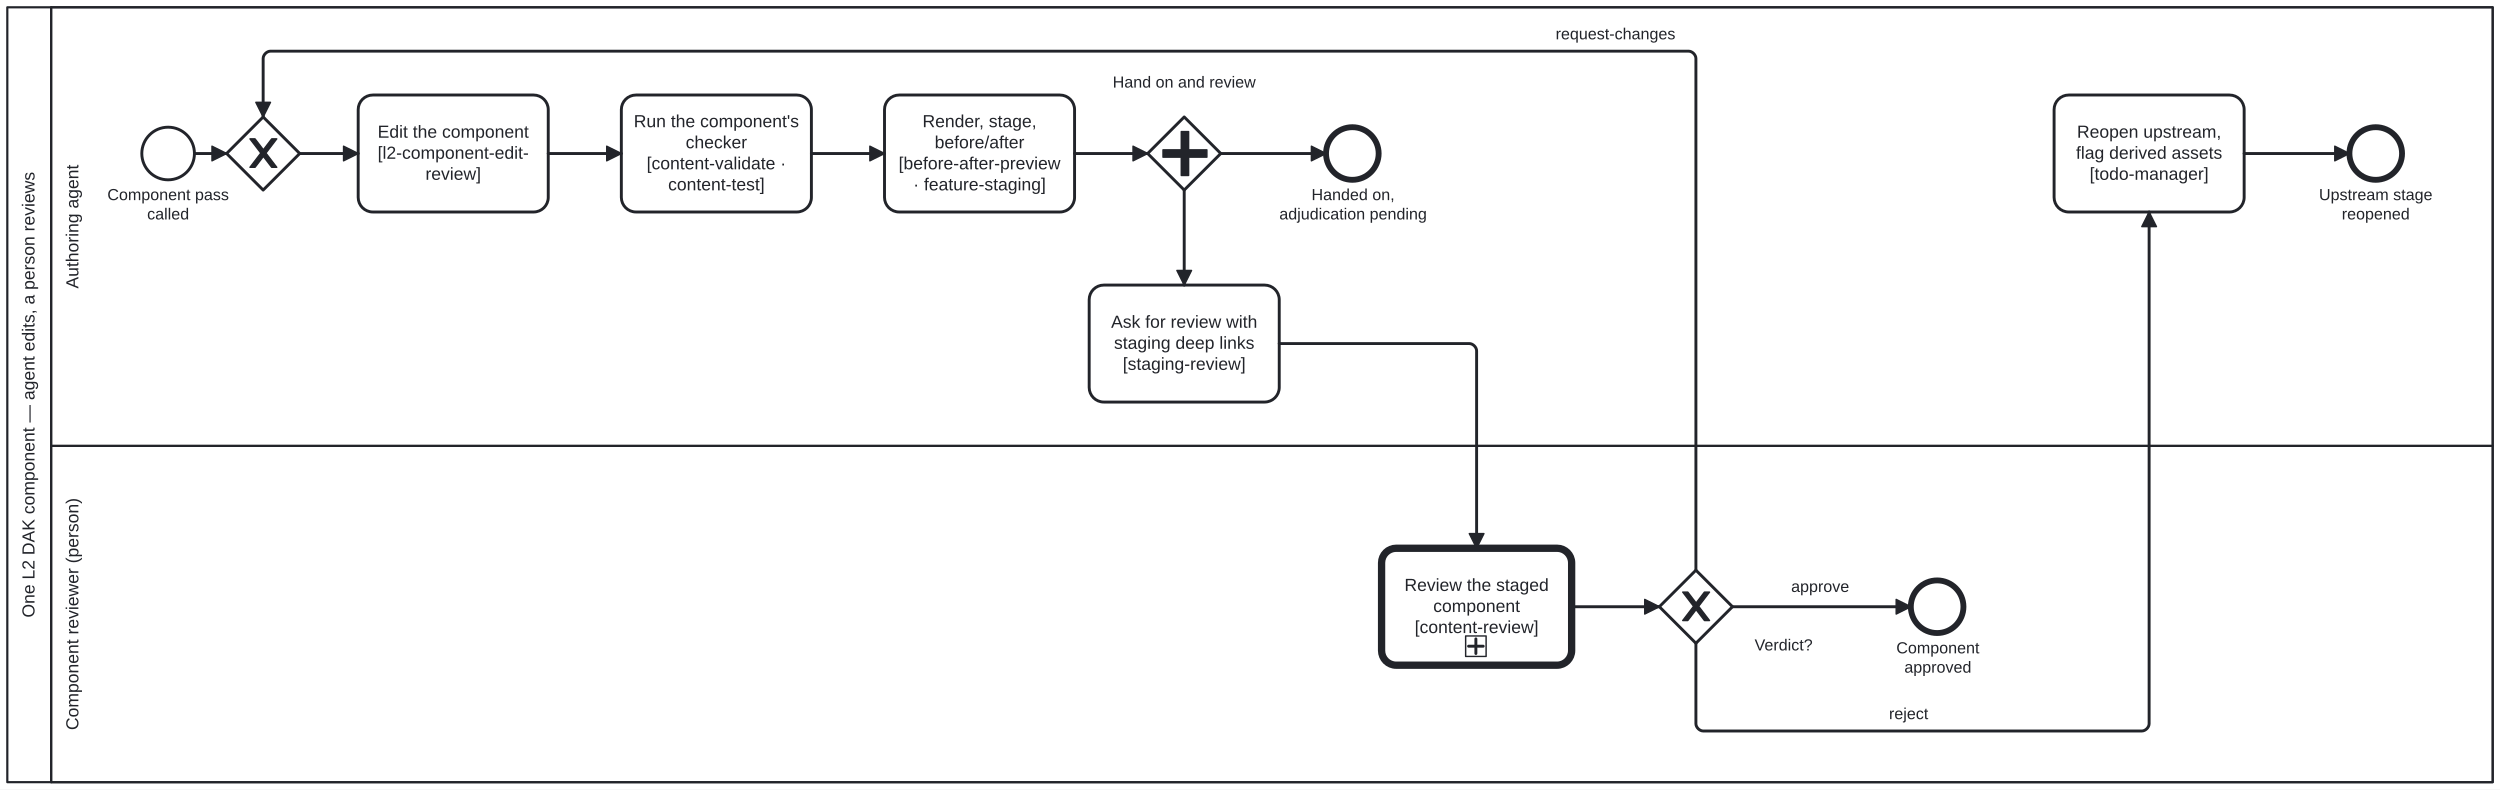
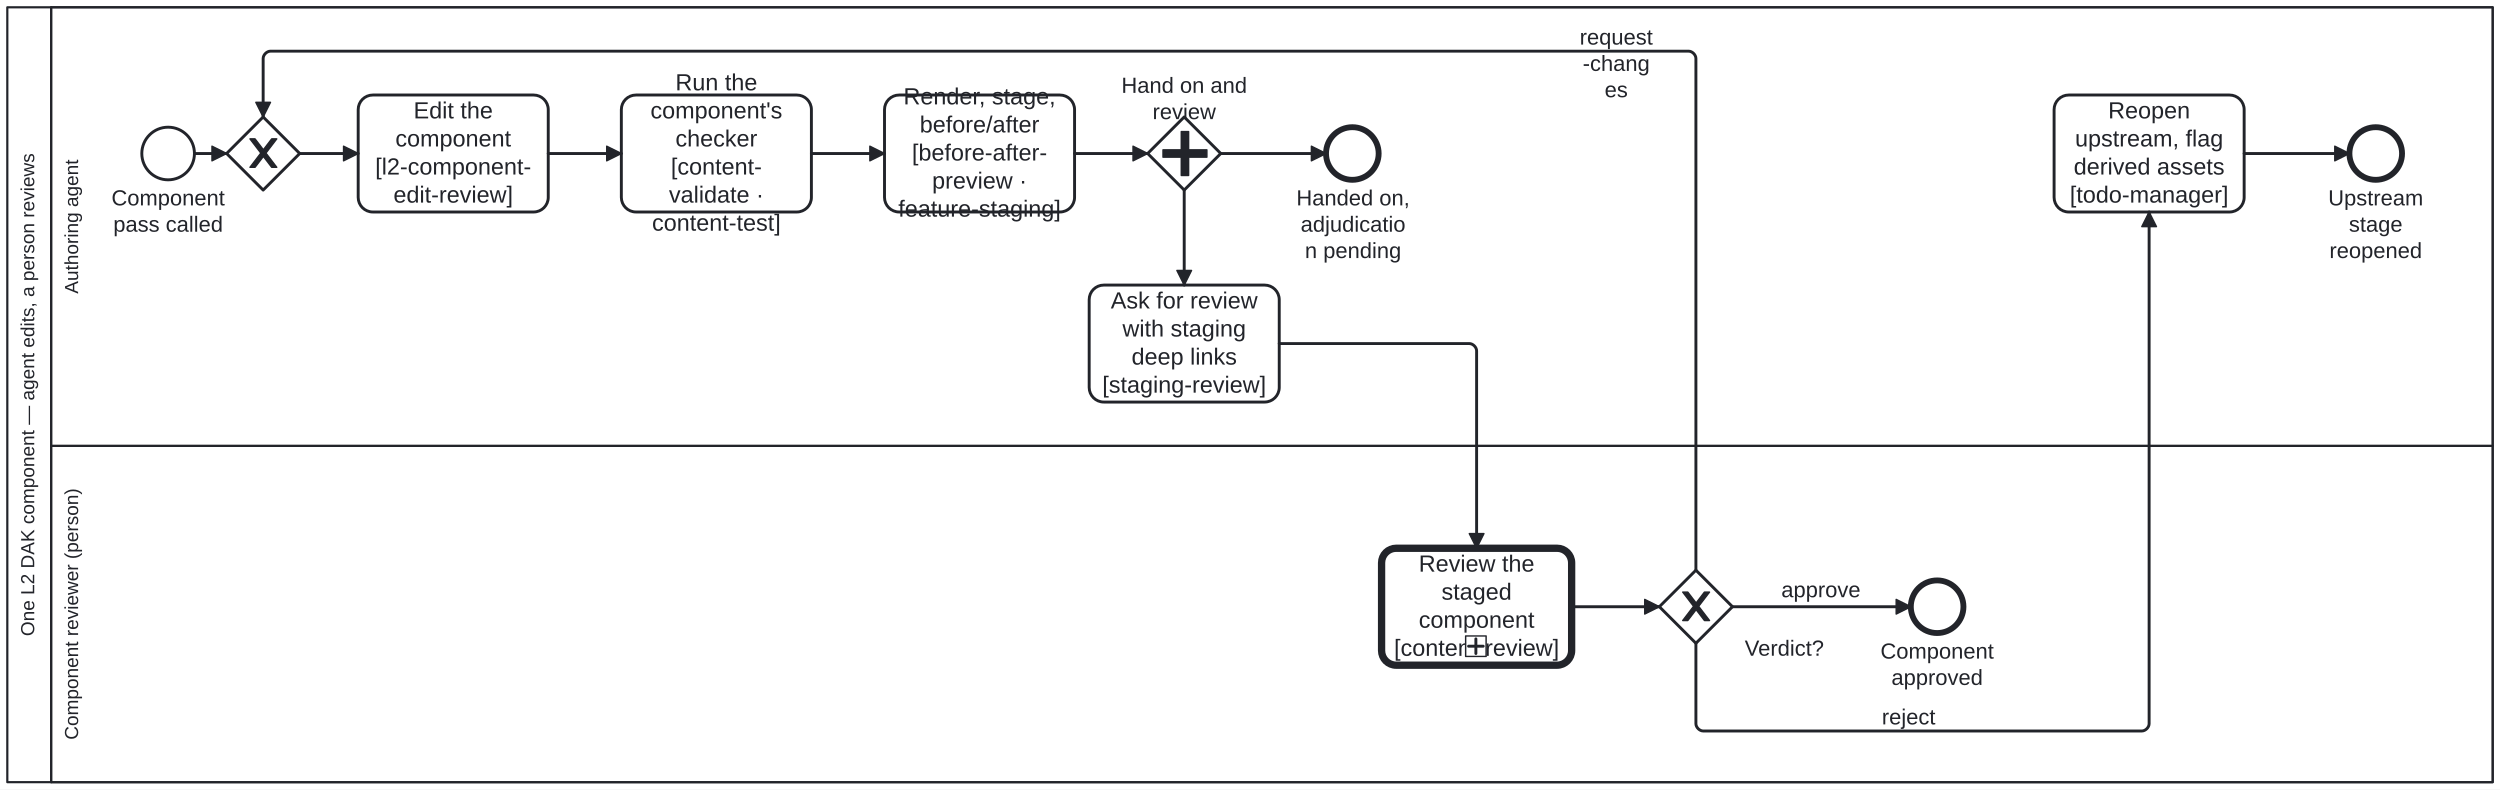
<svg xmlns="http://www.w3.org/2000/svg" width="100%" style="max-width:100%;height:auto" viewBox="155 75 1710 540" version="1.1">
  <rect x="155" y="75" width="1710" height="540" fill="#ffffff" />
  <g class="djs-group">
    <g class="djs-element djs-shape" data-element-id="Participant_L2ComponentEditReview" style="display: block;" transform="matrix(1 0 0 1 160 80)">
      <g class="djs-visual">
        <rect x="0" y="0" width="1700" height="530" rx="0" ry="0" style="stroke-linecap: round; stroke-linejoin: round; stroke: rgb(34, 36, 42); stroke-width: 1.5px; fill: white; fill-opacity: 0.95;" />
        <path style="fill: none; stroke-linecap: round; stroke-linejoin: round; stroke: rgb(34, 36, 42); stroke-width: 1.5px;" d="M30,0L30,530" />
-         <text lineHeight="1.2" class="djs-label" style="font-family: Arial, sans-serif; font-size: 12px; font-weight: normal; fill: rgb(34, 36, 42);" transform="matrix(-1.83697e-16 -1 1 -1.83697e-16 0 530)">
-           <tspan x="112.583" y="18.6">One L2 DAK component — agent edits, a person reviews</tspan>
+         <text lineHeight="1.05" class="djs-label" transform="matrix(-1.83697e-16 -1 1 -1.83697e-16 0 530)" style="font-family: Arial, sans-serif; font-size: 13px; font-weight: normal; fill: rgb(34, 36, 42);">
+           <tspan x="99.882" y="18.413">One L2 DAK component — agent edits, a person reviews</tspan>
        </text>
      </g>
      <rect class="djs-hit djs-hit-all" x="0" y="0" width="1700" height="530" style="fill: none; stroke-opacity: 0; stroke: white; stroke-width: 15px;" />
    </g>
    <g class="djs-children">
      <g class="djs-group">
        <g class="djs-element djs-shape" data-element-id="Lane_Reviewer" style="display: block;" transform="matrix(1 0 0 1 190 380)">
          <g class="djs-visual">
            <rect x="0" y="0" width="1670" height="230" rx="0" ry="0" style="stroke-linecap: round; stroke-linejoin: round; stroke: rgb(34, 36, 42); stroke-width: 1.5px; fill: white; fill-opacity: 0.25;" />
-             <text lineHeight="1.2" class="djs-label" style="font-family: Arial, sans-serif; font-size: 12px; font-weight: normal; fill: rgb(34, 36, 42);" transform="matrix(-1.83697e-16 -1 1 -1.83697e-16 0 230)">
-               <tspan x="35.632" y="18.6">Component reviewer (person)</tspan>
+             <text lineHeight="1.05" class="djs-label" transform="matrix(-1.83697e-16 -1 1 -1.83697e-16 0 230)" style="font-family: Arial, sans-serif; font-size: 13px; font-weight: normal; fill: rgb(34, 36, 42);">
+               <tspan x="29.018" y="18.413">Component reviewer (person)</tspan>
            </text>
          </g>
          <rect class="djs-hit djs-hit-all" x="0" y="0" width="1670" height="230" style="fill: none; stroke-opacity: 0; stroke: white; stroke-width: 15px;" />
        </g>
      </g>
      <g class="djs-group">
        <g class="djs-element djs-shape" data-element-id="Lane_Agent" style="display: block;" transform="matrix(1 0 0 1 190 80)">
          <g class="djs-visual">
            <rect x="0" y="0" width="1670" height="300" rx="0" ry="0" style="stroke-linecap: round; stroke-linejoin: round; stroke: rgb(34, 36, 42); stroke-width: 1.5px; fill: white; fill-opacity: 0.25;" />
-             <text lineHeight="1.2" class="djs-label" style="font-family: Arial, sans-serif; font-size: 12px; font-weight: normal; fill: rgb(34, 36, 42);" transform="matrix(-1.83697e-16 -1 1 -1.83697e-16 0 300)">
-               <tspan x="107.634" y="18.6">Authoring agent</tspan>
+             <text lineHeight="1.05" class="djs-label" transform="matrix(-1.83697e-16 -1 1 -1.83697e-16 0 300)" style="font-family: Arial, sans-serif; font-size: 13px; font-weight: normal; fill: rgb(34, 36, 42);">
+               <tspan x="104.103" y="18.413">Authoring agent</tspan>
            </text>
          </g>
          <rect class="djs-hit djs-hit-all" x="0" y="0" width="1670" height="300" style="fill: none; stroke-opacity: 0; stroke: white; stroke-width: 15px;" />
        </g>
      </g>
      <g class="djs-group">
        <g class="djs-element djs-shape" data-element-id="Start_ComponentPass" style="display: block;" transform="matrix(1 0 0 1 252 162)">
          <g class="djs-visual">
            <circle cx="18" cy="18" r="18" style="stroke-linecap: round; stroke-linejoin: round; stroke: rgb(34, 36, 42); stroke-width: 2px; fill: white; fill-opacity: 0.95;" />
          </g>
          <rect class="djs-hit djs-hit-all" x="0" y="0" width="36" height="36" style="fill: none; stroke-opacity: 0; stroke: white; stroke-width: 15px;" />
        </g>
      </g>
      <g class="djs-group">
-         <g class="djs-element djs-shape" data-element-id="Start_ComponentPass_label" style="display: block;" transform="matrix(1 0 0 1 228 202)">
-           <g class="djs-visual">
-             <text lineHeight="1.2" class="djs-label" style="font-family: Arial, sans-serif; font-size: 11px; font-weight: normal; fill: rgb(34, 36, 42);">
-               <tspan x="0.42" y="9.9">Component pass </tspan>
-               <tspan x="27.63" y="23.1">called</tspan>
-             </text>
-           </g>
-           <rect class="djs-hit djs-hit-all" x="0" y="0" width="84" height="27" style="fill: none; stroke-opacity: 0; stroke: white; stroke-width: 15px;" />
+         <g class="djs-element djs-shape" data-element-id="Start_ComponentPass_label" style="display: block;" transform="matrix(1 0 0 1 231 202)">
+           <g class="djs-visual">
+             <text lineHeight="1.2" class="djs-label" style="font-family: Arial, sans-serif; font-size: 15px; font-weight: normal; fill: rgb(34, 36, 42);">
+               <tspan x="0.226" y="13.5">Component </tspan>
+               <tspan x="1.478" y="31.5">pass called</tspan>
+             </text>
+           </g>
+           <rect class="djs-hit djs-hit-all" x="0" y="0" width="78" height="36" style="fill: none; stroke-opacity: 0; stroke: white; stroke-width: 15px;" />
        </g>
      </g>
      <g class="djs-group">
        <g class="djs-element djs-shape" data-element-id="Gateway_Rework" style="display: block;" transform="matrix(1 0 0 1 310 155)">
          <g class="djs-visual">
            <polygon points="25,0 50,25 25,50 0,25" style="stroke-linecap: round; stroke-linejoin: round; stroke: rgb(34, 36, 42); stroke-width: 2px; fill: white; fill-opacity: 0.95;" />
            <path d="m 16,15 7.429,9.714 -7.429,9.714 3.429,0 5.714,-7.464 5.714,7.464 3.429,0 -7.429,-9.714 7.429,-9.714 -3.429,0 -5.714,7.464 -5.714,-7.464 -3.429,0 z" style="fill: rgb(34, 36, 42); stroke-linecap: round; stroke-linejoin: round; stroke: rgb(34, 36, 42); stroke-width: 1px;" />
          </g>
          <rect class="djs-hit djs-hit-all" x="0" y="0" width="50" height="50" style="fill: none; stroke-opacity: 0; stroke: white; stroke-width: 15px;" />
        </g>
      </g>
      <g class="djs-group">
        <g class="djs-element djs-shape" data-element-id="Task_Edit" style="display: block;" transform="matrix(1 0 0 1 400 140)">
          <g class="djs-visual">
            <rect x="0" y="0" width="130" height="80" rx="10" ry="10" style="stroke-linecap: round; stroke-linejoin: round; stroke: rgb(34, 36, 42); stroke-width: 2px; fill: white; fill-opacity: 0.95;" />
-             <text lineHeight="1.2" class="djs-label" style="font-family: Arial, sans-serif; font-size: 12px; font-weight: normal; fill: rgb(34, 36, 42);">
-               <tspan x="13.3" y="29.2">Edit the component</tspan>
-               <tspan x="13.309" y="43.6">[l2-component-edit-</tspan>
-               <tspan x="45.995" y="58">review]</tspan>
+             <text lineHeight="1.2" class="djs-label" style="font-family: Arial, sans-serif; font-size: 16px; font-weight: normal; fill: rgb(34, 36, 42);">
+               <tspan x="37.871" y="16">Edit the </tspan>
+               <tspan x="25.418" y="35.2">component</tspan>
+               <tspan x="11.641" y="54.4">[l2-component-</tspan>
+               <tspan x="24.098" y="73.6">edit-review]</tspan>
            </text>
          </g>
          <rect class="djs-hit djs-hit-all" x="0" y="0" width="130" height="80" style="fill: none; stroke-opacity: 0; stroke: white; stroke-width: 15px;" />
        </g>
      </g>
      <g class="djs-group">
        <g class="djs-element djs-shape" data-element-id="Task_Check" style="display: block;" transform="matrix(1 0 0 1 580 140)">
          <g class="djs-visual">
            <rect x="0" y="0" width="130" height="80" rx="10" ry="10" style="stroke-linecap: round; stroke-linejoin: round; stroke: rgb(34, 36, 42); stroke-width: 2px; fill: white; fill-opacity: 0.95;" />
-             <text lineHeight="1.2" class="djs-label" style="font-family: Arial, sans-serif; font-size: 12px; font-weight: normal; fill: rgb(34, 36, 42);">
-               <tspan x="8.486" y="22">Run the component's</tspan>
-               <tspan x="43.991" y="36.4">checker</tspan>
-               <tspan x="17.308" y="50.8">[content-validate · </tspan>
-               <tspan x="31.982" y="65.2">content-test]</tspan>
+             <text lineHeight="1.2" class="djs-label" style="font-family: Arial, sans-serif; font-size: 16px; font-weight: normal; fill: rgb(34, 36, 42);">
+               <tspan x="36.98" y="-3.2">Run the </tspan>
+               <tspan x="19.891" y="16">component's </tspan>
+               <tspan x="36.988" y="35.2">checker</tspan>
+               <tspan x="33.871" y="54.4">[content-</tspan>
+               <tspan x="32.539" y="73.6">validate · </tspan>
+               <tspan x="20.977" y="92.8">content-test]</tspan>
            </text>
          </g>
          <rect class="djs-hit djs-hit-all" x="0" y="0" width="130" height="80" style="fill: none; stroke-opacity: 0; stroke: white; stroke-width: 15px;" />
        </g>
      </g>
      <g class="djs-group">
        <g class="djs-element djs-shape" data-element-id="Task_RenderStage" style="display: block;" transform="matrix(1 0 0 1 760 140)">
          <g class="djs-visual">
            <rect x="0" y="0" width="130" height="80" rx="10" ry="10" style="stroke-linecap: round; stroke-linejoin: round; stroke: rgb(34, 36, 42); stroke-width: 2px; fill: white; fill-opacity: 0.95;" />
-             <text lineHeight="1.2" class="djs-label" style="font-family: Arial, sans-serif; font-size: 12px; font-weight: normal; fill: rgb(34, 36, 42);">
-               <tspan x="25.974" y="22">Render, stage, </tspan>
-               <tspan x="34.314" y="36.4">before/after</tspan>
-               <tspan x="9.644" y="50.8">[before-after-preview </tspan>
-               <tspan x="19.643" y="65.2">· feature-staging]</tspan>
+             <text lineHeight="1.2" class="djs-label" style="font-family: Arial, sans-serif; font-size: 16px; font-weight: normal; fill: rgb(34, 36, 42);">
+               <tspan x="12.965" y="6.4">Render, stage, </tspan>
+               <tspan x="24.086" y="25.6">before/after</tspan>
+               <tspan x="18.758" y="44.8">[before-after-</tspan>
+               <tspan x="32.547" y="64">preview · </tspan>
+               <tspan x="9.41" y="83.2">feature-staging]</tspan>
            </text>
          </g>
          <rect class="djs-hit djs-hit-all" x="0" y="0" width="130" height="80" style="fill: none; stroke-opacity: 0; stroke: white; stroke-width: 15px;" />
        </g>
      </g>
      <g class="djs-group">
        <g class="djs-element djs-shape" data-element-id="Gateway_HandOnFork" style="display: block;" transform="matrix(1 0 0 1 940 155)">
          <g class="djs-visual">
            <polygon points="25,0 50,25 25,50 0,25" style="stroke-linecap: round; stroke-linejoin: round; stroke: rgb(34, 36, 42); stroke-width: 2px; fill: white; fill-opacity: 0.95;" />
            <path d="m 23,10 0,12.5 -12.5,0 0,5 12.5,0 0,12.5 5,0 0,-12.5 12.5,0 0,-5 -12.5,0 0,-12.5 -5,0 z" style="fill: rgb(34, 36, 42); stroke-linecap: round; stroke-linejoin: round; stroke: rgb(34, 36, 42); stroke-width: 1px;" />
          </g>
          <rect class="djs-hit djs-hit-all" x="0" y="0" width="50" height="50" style="fill: none; stroke-opacity: 0; stroke: white; stroke-width: 15px;" />
        </g>
      </g>
      <g class="djs-group">
-         <g class="djs-element djs-shape" data-element-id="Gateway_HandOnFork_label" style="display: block;" transform="matrix(1 0 0 1 916 125)">
-           <g class="djs-visual">
-             <text lineHeight="1.2" class="djs-label" style="font-family: Arial, sans-serif; font-size: 11px; font-weight: normal; fill: rgb(34, 36, 42);">
-               <tspan x="0.08" y="9.9">Hand on and review</tspan>
-             </text>
-           </g>
-           <rect class="djs-hit djs-hit-all" x="0" y="0" width="98" height="14" style="fill: none; stroke-opacity: 0; stroke: white; stroke-width: 15px;" />
+         <g class="djs-element djs-shape" data-element-id="Gateway_HandOnFork_label" style="display: block;" transform="matrix(1 0 0 1 922 125)">
+           <g class="djs-visual">
+             <text lineHeight="1.2" class="djs-label" style="font-family: Arial, sans-serif; font-size: 15px; font-weight: normal; fill: rgb(34, 36, 42);">
+               <tspan x="0.047" y="13.5">Hand on and</tspan>
+               <tspan x="21.328" y="31.5">review</tspan>
+             </text>
+           </g>
+           <rect class="djs-hit djs-hit-all" x="0" y="0" width="86" height="36" style="fill: none; stroke-opacity: 0; stroke: white; stroke-width: 15px;" />
        </g>
      </g>
      <g class="djs-group">
        <g class="djs-element djs-shape" data-element-id="End_HandedOn" style="display: block;" transform="matrix(1 0 0 1 1062 162)">
          <g class="djs-visual">
            <circle cx="18" cy="18" r="18" style="stroke-linecap: round; stroke-linejoin: round; stroke: rgb(34, 36, 42); stroke-width: 4px; fill: white; fill-opacity: 0.95;" />
          </g>
          <rect class="djs-hit djs-hit-all" x="0" y="0" width="36" height="36" style="fill: none; stroke-opacity: 0; stroke: white; stroke-width: 15px;" />
        </g>
      </g>
      <g class="djs-group">
-         <g class="djs-element djs-shape" data-element-id="End_HandedOn_label" style="display: block;" transform="matrix(1 0 0 1 1030 202)">
-           <g class="djs-visual">
-             <text lineHeight="1.2" class="djs-label" style="font-family: Arial, sans-serif; font-size: 11px; font-weight: normal; fill: rgb(34, 36, 42);">
-               <tspan x="22.06" y="9.9">Handed on, </tspan>
-               <tspan x="0.041" y="23.1">adjudication pending</tspan>
-             </text>
-           </g>
-           <rect class="djs-hit djs-hit-all" x="0" y="0" width="101" height="27" style="fill: none; stroke-opacity: 0; stroke: white; stroke-width: 15px;" />
+         <g class="djs-element djs-shape" data-element-id="End_HandedOn_label" style="display: block;" transform="matrix(1 0 0 1 1040 202)">
+           <g class="djs-visual">
+             <text lineHeight="1.2" class="djs-label" style="font-family: Arial, sans-serif; font-size: 15px; font-weight: normal; fill: rgb(34, 36, 42);">
+               <tspan x="1.718" y="13.5">Handed on, </tspan>
+               <tspan x="4.641" y="31.5">adjudicatio</tspan>
+               <tspan x="7.552" y="49.5">n pending</tspan>
+             </text>
+           </g>
+           <rect class="djs-hit djs-hit-all" x="0" y="0" width="81" height="54" style="fill: none; stroke-opacity: 0; stroke: white; stroke-width: 15px;" />
        </g>
      </g>
      <g class="djs-group">
        <g class="djs-element djs-shape" data-element-id="Task_RequestReview" style="display: block;" transform="matrix(1 0 0 1 900 270)">
          <g class="djs-visual">
            <rect x="0" y="0" width="130" height="80" rx="10" ry="10" style="stroke-linecap: round; stroke-linejoin: round; stroke: rgb(34, 36, 42); stroke-width: 2px; fill: white; fill-opacity: 0.95;" />
-             <text lineHeight="1.2" class="djs-label" style="font-family: Arial, sans-serif; font-size: 12px; font-weight: normal; fill: rgb(34, 36, 42);">
-               <tspan x="14.987" y="29.2">Ask for review with </tspan>
-               <tspan x="16.968" y="43.6">staging deep links</tspan>
-               <tspan x="22.982" y="58">[staging-review]</tspan>
+             <text lineHeight="1.2" class="djs-label" style="font-family: Arial, sans-serif; font-size: 16px; font-weight: normal; fill: rgb(34, 36, 42);">
+               <tspan x="14.766" y="16">Ask for review </tspan>
+               <tspan x="22.754" y="35.2">with staging </tspan>
+               <tspan x="28.977" y="54.4">deep links</tspan>
+               <tspan x="8.977" y="73.6">[staging-review]</tspan>
            </text>
          </g>
          <rect class="djs-hit djs-hit-all" x="0" y="0" width="130" height="80" style="fill: none; stroke-opacity: 0; stroke: white; stroke-width: 15px;" />
        </g>
      </g>
      <g class="djs-group">
        <g class="djs-element djs-shape" data-element-id="Call_Review" style="display: block;" transform="matrix(1 0 0 1 1100 450)">
          <g class="djs-visual">
            <rect x="0" y="0" width="130" height="80" rx="10" ry="10" style="stroke-linecap: round; stroke-linejoin: round; stroke: rgb(34, 36, 42); stroke-width: 5px; fill: white; fill-opacity: 0.95;" />
-             <text lineHeight="1.2" class="djs-label" style="font-family: Arial, sans-serif; font-size: 12px; font-weight: normal; fill: rgb(34, 36, 42);">
-               <tspan x="15.638" y="29.2">Review the staged </tspan>
-               <tspan x="35.313" y="43.6">component</tspan>
-               <tspan x="22.648" y="58">[content-review]</tspan>
+             <text lineHeight="1.2" class="djs-label" style="font-family: Arial, sans-serif; font-size: 16px; font-weight: normal; fill: rgb(34, 36, 42);">
+               <tspan x="25.426" y="16">Review the </tspan>
+               <tspan x="40.98" y="35.2">staged </tspan>
+               <tspan x="25.418" y="54.4">component</tspan>
+               <tspan x="8.531" y="73.6">[content-review]</tspan>
            </text>
            <rect x="0" y="0" width="14" height="14" rx="0" ry="0" style="stroke-linecap: round; stroke-linejoin: round; stroke: rgb(34, 36, 42); stroke-width: 1px; fill: white;" transform="matrix(1 0 0 1 57.5 60)" />
            <path data-marker="sub-process" d="m57.5,60 m 7,2 l 0,10 m -5,-5 l 10,0" style="fill: white; stroke-linecap: round; stroke-linejoin: round; stroke: rgb(34, 36, 42); stroke-width: 2px;" />
          </g>
          <rect class="djs-hit djs-hit-all" x="0" y="0" width="130" height="80" style="fill: none; stroke-opacity: 0; stroke: white; stroke-width: 15px;" />
        </g>
      </g>
      <g class="djs-group">
        <g class="djs-element djs-shape" data-element-id="Gateway_Verdict" style="display: block;" transform="matrix(1 0 0 1 1290 465)">
          <g class="djs-visual">
            <polygon points="25,0 50,25 25,50 0,25" style="stroke-linecap: round; stroke-linejoin: round; stroke: rgb(34, 36, 42); stroke-width: 2px; fill: white; fill-opacity: 0.95;" />
            <path d="m 16,15 7.429,9.714 -7.429,9.714 3.429,0 5.714,-7.464 5.714,7.464 3.429,0 -7.429,-9.714 7.429,-9.714 -3.429,0 -5.714,7.464 -5.714,-7.464 -3.429,0 z" style="fill: rgb(34, 36, 42); stroke-linecap: round; stroke-linejoin: round; stroke: rgb(34, 36, 42); stroke-width: 1px;" />
          </g>
          <rect class="djs-hit djs-hit-all" x="0" y="0" width="50" height="50" style="fill: none; stroke-opacity: 0; stroke: white; stroke-width: 15px;" />
        </g>
      </g>
      <g class="djs-group">
-         <g class="djs-element djs-shape" data-element-id="Gateway_Verdict_label" style="display: block;" transform="matrix(1 0 0 1 1355 510)">
-           <g class="djs-visual">
-             <text lineHeight="1.2" class="djs-label" style="font-family: Arial, sans-serif; font-size: 11px; font-weight: normal; fill: rgb(34, 36, 42);">
-               <tspan x="0.127" y="9.9">Verdict?</tspan>
-             </text>
-           </g>
-           <rect class="djs-hit djs-hit-all" x="0" y="0" width="40" height="14" style="fill: none; stroke-opacity: 0; stroke: white; stroke-width: 15px;" />
+         <g class="djs-element djs-shape" data-element-id="Gateway_Verdict_label" style="display: block;" transform="matrix(1 0 0 1 1348 510)">
+           <g class="djs-visual">
+             <text lineHeight="1.2" class="djs-label" style="font-family: Arial, sans-serif; font-size: 15px; font-weight: normal; fill: rgb(34, 36, 42);">
+               <tspan x="0.4" y="13.5">Verdict?</tspan>
+             </text>
+           </g>
+           <rect class="djs-hit djs-hit-all" x="0" y="0" width="55" height="18" style="fill: none; stroke-opacity: 0; stroke: white; stroke-width: 15px;" />
        </g>
      </g>
      <g class="djs-group">
        <g class="djs-element djs-shape" data-element-id="End_Approved" style="display: block;" transform="matrix(1 0 0 1 1462 472)">
          <g class="djs-visual">
            <circle cx="18" cy="18" r="18" style="stroke-linecap: round; stroke-linejoin: round; stroke: rgb(34, 36, 42); stroke-width: 4px; fill: white; fill-opacity: 0.95;" />
          </g>
          <rect class="djs-hit djs-hit-all" x="0" y="0" width="36" height="36" style="fill: none; stroke-opacity: 0; stroke: white; stroke-width: 15px;" />
        </g>
      </g>
      <g class="djs-group">
-         <g class="djs-element djs-shape" data-element-id="End_Approved_label" style="display: block;" transform="matrix(1 0 0 1 1452 512)">
-           <g class="djs-visual">
-             <text lineHeight="1.2" class="djs-label" style="font-family: Arial, sans-serif; font-size: 11px; font-weight: normal; fill: rgb(34, 36, 42);">
-               <tspan x="0.065" y="9.9">Component</tspan>
-               <tspan x="5.565" y="23.1">approved</tspan>
-             </text>
-           </g>
-           <rect class="djs-hit djs-hit-all" x="0" y="0" width="57" height="27" style="fill: none; stroke-opacity: 0; stroke: white; stroke-width: 15px;" />
+         <g class="djs-element djs-shape" data-element-id="End_Approved_label" style="display: block;" transform="matrix(1 0 0 1 1441 512)">
+           <g class="djs-visual">
+             <text lineHeight="1.2" class="djs-label" style="font-family: Arial, sans-serif; font-size: 15px; font-weight: normal; fill: rgb(34, 36, 42);">
+               <tspan x="0.226" y="13.5">Component</tspan>
+               <tspan x="7.726" y="31.5">approved</tspan>
+             </text>
+           </g>
+           <rect class="djs-hit djs-hit-all" x="0" y="0" width="78" height="36" style="fill: none; stroke-opacity: 0; stroke: white; stroke-width: 15px;" />
        </g>
      </g>
      <g class="djs-group">
        <g class="djs-element djs-shape" data-element-id="Task_ReopenUpstream" style="display: block;" transform="matrix(1 0 0 1 1560 140)">
          <g class="djs-visual">
            <rect x="0" y="0" width="130" height="80" rx="10" ry="10" style="stroke-linecap: round; stroke-linejoin: round; stroke: rgb(34, 36, 42); stroke-width: 2px; fill: white; fill-opacity: 0.95;" />
-             <text lineHeight="1.2" class="djs-label" style="font-family: Arial, sans-serif; font-size: 12px; font-weight: normal; fill: rgb(34, 36, 42);">
-               <tspan x="15.638" y="29.2">Reopen upstream, </tspan>
-               <tspan x="14.973" y="43.6">flag derived assets</tspan>
-               <tspan x="24.31" y="58">[todo-manager]</tspan>
+             <text lineHeight="1.2" class="djs-label" style="font-family: Arial, sans-serif; font-size: 16px; font-weight: normal; fill: rgb(34, 36, 42);">
+               <tspan x="36.977" y="16">Reopen </tspan>
+               <tspan x="14.309" y="35.2">upstream, flag </tspan>
+               <tspan x="13.418" y="54.4">derived assets</tspan>
+               <tspan x="10.746" y="73.6">[todo-manager]</tspan>
            </text>
          </g>
          <rect class="djs-hit djs-hit-all" x="0" y="0" width="130" height="80" style="fill: none; stroke-opacity: 0; stroke: white; stroke-width: 15px;" />
        </g>
      </g>
      <g class="djs-group">
        <g class="djs-element djs-shape" data-element-id="End_Reopened" style="display: block;" transform="matrix(1 0 0 1 1762 162)">
          <g class="djs-visual">
            <circle cx="18" cy="18" r="18" style="stroke-linecap: round; stroke-linejoin: round; stroke: rgb(34, 36, 42); stroke-width: 4px; fill: white; fill-opacity: 0.95;" />
          </g>
          <rect class="djs-hit djs-hit-all" x="0" y="0" width="36" height="36" style="fill: none; stroke-opacity: 0; stroke: white; stroke-width: 15px;" />
        </g>
      </g>
      <g class="djs-group">
-         <g class="djs-element djs-shape" data-element-id="End_Reopened_label" style="display: block;" transform="matrix(1 0 0 1 1741 202)">
-           <g class="djs-visual">
-             <text lineHeight="1.2" class="djs-label" style="font-family: Arial, sans-serif; font-size: 11px; font-weight: normal; fill: rgb(34, 36, 42);">
-               <tspan x="0.178" y="9.9">Upstream stage</tspan>
-               <tspan x="15.757" y="23.1">reopened</tspan>
-             </text>
-           </g>
-           <rect class="djs-hit djs-hit-all" x="0" y="0" width="78" height="27" style="fill: none; stroke-opacity: 0; stroke: white; stroke-width: 15px;" />
+         <g class="djs-element djs-shape" data-element-id="End_Reopened_label" style="display: block;" transform="matrix(1 0 0 1 1747 202)">
+           <g class="djs-visual">
+             <text lineHeight="1.2" class="djs-label" style="font-family: Arial, sans-serif; font-size: 15px; font-weight: normal; fill: rgb(34, 36, 42);">
+               <tspan x="0.491" y="13.5">Upstream</tspan>
+               <tspan x="14.653" y="31.5">stage </tspan>
+               <tspan x="1.304" y="49.5">reopened</tspan>
+             </text>
+           </g>
+           <rect class="djs-hit djs-hit-all" x="0" y="0" width="66" height="54" style="fill: none; stroke-opacity: 0; stroke: white; stroke-width: 15px;" />
        </g>
      </g>
      <g class="djs-group">
        <g class="djs-element djs-connection" data-element-id="R01" style="display: block;">
          <g class="djs-visual">
            <defs>
              <marker id="bpmn-marker-1" viewBox="0 0 20 20" refX="11" refY="10" markerWidth="10" markerHeight="10" orient="auto">
                <path d="M 1 5 L 11 10 L 1 15 Z" style="stroke-linecap: round; stroke-linejoin: round; stroke: rgb(34, 36, 42); stroke-width: 1px; fill: rgb(34, 36, 42);" />
              </marker>
            </defs>
            <path data-corner-radius="5" style="fill: none; stroke-linecap: round; stroke-linejoin: round; stroke: rgb(34, 36, 42); stroke-width: 2px; marker-end: url('#bpmn-marker-1');" d="M288,180L310,180" />
          </g>
          <path d="M288,180L310,180" class="djs-hit djs-hit-stroke" style="fill: none; stroke-opacity: 0; stroke: white; stroke-width: 15px;" />
        </g>
      </g>
      <g class="djs-group">
        <g class="djs-element djs-connection" data-element-id="R02" style="display: block;">
          <g class="djs-visual">
            <defs>
              <marker id="bpmn-marker-2" viewBox="0 0 20 20" refX="11" refY="10" markerWidth="10" markerHeight="10" orient="auto">
                <path d="M 1 5 L 11 10 L 1 15 Z" style="stroke-linecap: round; stroke-linejoin: round; stroke: rgb(34, 36, 42); stroke-width: 1px; fill: rgb(34, 36, 42);" />
              </marker>
            </defs>
            <path data-corner-radius="5" style="fill: none; stroke-linecap: round; stroke-linejoin: round; stroke: rgb(34, 36, 42); stroke-width: 2px; marker-end: url('#bpmn-marker-2');" d="M360,180L400,180" />
          </g>
          <path d="M360,180L400,180" class="djs-hit djs-hit-stroke" style="fill: none; stroke-opacity: 0; stroke: white; stroke-width: 15px;" />
        </g>
      </g>
      <g class="djs-group">
        <g class="djs-element djs-connection" data-element-id="R03" style="display: block;">
          <g class="djs-visual">
            <defs>
              <marker id="bpmn-marker-3" viewBox="0 0 20 20" refX="11" refY="10" markerWidth="10" markerHeight="10" orient="auto">
                <path d="M 1 5 L 11 10 L 1 15 Z" style="stroke-linecap: round; stroke-linejoin: round; stroke: rgb(34, 36, 42); stroke-width: 1px; fill: rgb(34, 36, 42);" />
              </marker>
            </defs>
            <path data-corner-radius="5" style="fill: none; stroke-linecap: round; stroke-linejoin: round; stroke: rgb(34, 36, 42); stroke-width: 2px; marker-end: url('#bpmn-marker-3');" d="M530,180L580,180" />
          </g>
          <path d="M530,180L580,180" class="djs-hit djs-hit-stroke" style="fill: none; stroke-opacity: 0; stroke: white; stroke-width: 15px;" />
        </g>
      </g>
      <g class="djs-group">
        <g class="djs-element djs-connection" data-element-id="R04" style="display: block;">
          <g class="djs-visual">
            <defs>
              <marker id="bpmn-marker-4" viewBox="0 0 20 20" refX="11" refY="10" markerWidth="10" markerHeight="10" orient="auto">
                <path d="M 1 5 L 11 10 L 1 15 Z" style="stroke-linecap: round; stroke-linejoin: round; stroke: rgb(34, 36, 42); stroke-width: 1px; fill: rgb(34, 36, 42);" />
              </marker>
            </defs>
            <path data-corner-radius="5" style="fill: none; stroke-linecap: round; stroke-linejoin: round; stroke: rgb(34, 36, 42); stroke-width: 2px; marker-end: url('#bpmn-marker-4');" d="M710,180L760,180" />
          </g>
          <path d="M710,180L760,180" class="djs-hit djs-hit-stroke" style="fill: none; stroke-opacity: 0; stroke: white; stroke-width: 15px;" />
        </g>
      </g>
      <g class="djs-group">
        <g class="djs-element djs-connection" data-element-id="R05" style="display: block;">
          <g class="djs-visual">
            <defs>
              <marker id="bpmn-marker-5" viewBox="0 0 20 20" refX="11" refY="10" markerWidth="10" markerHeight="10" orient="auto">
                <path d="M 1 5 L 11 10 L 1 15 Z" style="stroke-linecap: round; stroke-linejoin: round; stroke: rgb(34, 36, 42); stroke-width: 1px; fill: rgb(34, 36, 42);" />
              </marker>
            </defs>
            <path data-corner-radius="5" style="fill: none; stroke-linecap: round; stroke-linejoin: round; stroke: rgb(34, 36, 42); stroke-width: 2px; marker-end: url('#bpmn-marker-5');" d="M890,180L940,180" />
          </g>
          <path d="M890,180L940,180" class="djs-hit djs-hit-stroke" style="fill: none; stroke-opacity: 0; stroke: white; stroke-width: 15px;" />
        </g>
      </g>
      <g class="djs-group">
        <g class="djs-element djs-connection" data-element-id="R06" style="display: block;">
          <g class="djs-visual">
            <defs>
              <marker id="bpmn-marker-6" viewBox="0 0 20 20" refX="11" refY="10" markerWidth="10" markerHeight="10" orient="auto">
                <path d="M 1 5 L 11 10 L 1 15 Z" style="stroke-linecap: round; stroke-linejoin: round; stroke: rgb(34, 36, 42); stroke-width: 1px; fill: rgb(34, 36, 42);" />
              </marker>
            </defs>
            <path data-corner-radius="5" style="fill: none; stroke-linecap: round; stroke-linejoin: round; stroke: rgb(34, 36, 42); stroke-width: 2px; marker-end: url('#bpmn-marker-6');" d="M990,180L1062,180" />
          </g>
          <path d="M990,180L1062,180" class="djs-hit djs-hit-stroke" style="fill: none; stroke-opacity: 0; stroke: white; stroke-width: 15px;" />
        </g>
      </g>
      <g class="djs-group">
        <g class="djs-element djs-connection" data-element-id="R07" style="display: block;">
          <g class="djs-visual">
            <defs>
              <marker id="bpmn-marker-7" viewBox="0 0 20 20" refX="11" refY="10" markerWidth="10" markerHeight="10" orient="auto">
                <path d="M 1 5 L 11 10 L 1 15 Z" style="stroke-linecap: round; stroke-linejoin: round; stroke: rgb(34, 36, 42); stroke-width: 1px; fill: rgb(34, 36, 42);" />
              </marker>
            </defs>
            <path data-corner-radius="5" style="fill: none; stroke-linecap: round; stroke-linejoin: round; stroke: rgb(34, 36, 42); stroke-width: 2px; marker-end: url('#bpmn-marker-7');" d="M965,205L965,270" />
          </g>
          <path d="M965,205L965,270" class="djs-hit djs-hit-stroke" style="fill: none; stroke-opacity: 0; stroke: white; stroke-width: 15px;" />
        </g>
      </g>
      <g class="djs-group">
        <g class="djs-element djs-connection" data-element-id="R08" style="display: block;">
          <g class="djs-visual">
            <defs>
              <marker id="bpmn-marker-8" viewBox="0 0 20 20" refX="11" refY="10" markerWidth="10" markerHeight="10" orient="auto">
                <path d="M 1 5 L 11 10 L 1 15 Z" style="stroke-linecap: round; stroke-linejoin: round; stroke: rgb(34, 36, 42); stroke-width: 1px; fill: rgb(34, 36, 42);" />
              </marker>
            </defs>
            <path data-corner-radius="5" style="fill: none; stroke-linecap: round; stroke-linejoin: round; stroke: rgb(34, 36, 42); stroke-width: 2px; marker-end: url('#bpmn-marker-8');" d="M1030,310L1160,310C1162.5,310,1165,312.5,1165,315L1165,450" />
          </g>
          <path d="M1030,310L1165,310L1165,450" class="djs-hit djs-hit-stroke" style="fill: none; stroke-opacity: 0; stroke: white; stroke-width: 15px;" />
        </g>
      </g>
      <g class="djs-group">
        <g class="djs-element djs-connection" data-element-id="R09" style="display: block;">
          <g class="djs-visual">
            <defs>
              <marker id="bpmn-marker-9" viewBox="0 0 20 20" refX="11" refY="10" markerWidth="10" markerHeight="10" orient="auto">
                <path d="M 1 5 L 11 10 L 1 15 Z" style="stroke-linecap: round; stroke-linejoin: round; stroke: rgb(34, 36, 42); stroke-width: 1px; fill: rgb(34, 36, 42);" />
              </marker>
            </defs>
            <path data-corner-radius="5" style="fill: none; stroke-linecap: round; stroke-linejoin: round; stroke: rgb(34, 36, 42); stroke-width: 2px; marker-end: url('#bpmn-marker-9');" d="M1230,490L1290,490" />
          </g>
          <path d="M1230,490L1290,490" class="djs-hit djs-hit-stroke" style="fill: none; stroke-opacity: 0; stroke: white; stroke-width: 15px;" />
        </g>
      </g>
      <g class="djs-group">
        <g class="djs-element djs-connection" data-element-id="R10" style="display: block;">
          <g class="djs-visual">
            <defs>
              <marker id="bpmn-marker-10" viewBox="0 0 20 20" refX="11" refY="10" markerWidth="10" markerHeight="10" orient="auto">
                <path d="M 1 5 L 11 10 L 1 15 Z" style="stroke-linecap: round; stroke-linejoin: round; stroke: rgb(34, 36, 42); stroke-width: 1px; fill: rgb(34, 36, 42);" />
              </marker>
            </defs>
            <path data-corner-radius="5" style="fill: none; stroke-linecap: round; stroke-linejoin: round; stroke: rgb(34, 36, 42); stroke-width: 2px; marker-end: url('#bpmn-marker-10');" d="M1340,490L1462,490" />
          </g>
          <path d="M1340,490L1462,490" class="djs-hit djs-hit-stroke" style="fill: none; stroke-opacity: 0; stroke: white; stroke-width: 15px;" />
        </g>
      </g>
      <g class="djs-group">
-         <g class="djs-element djs-shape" data-element-id="R10_label" style="display: block;" transform="matrix(1 0 0 1 1380 470)">
-           <g class="djs-visual">
-             <text lineHeight="1.2" class="djs-label" style="font-family: Arial, sans-serif; font-size: 11px; font-weight: normal; fill: rgb(34, 36, 42);">
-               <tspan x="0.124" y="9.9">approve</tspan>
-             </text>
-           </g>
-           <rect class="djs-hit djs-hit-all" x="0" y="0" width="40" height="14" style="fill: none; stroke-opacity: 0; stroke: white; stroke-width: 15px;" />
+         <g class="djs-element djs-shape" data-element-id="R10_label" style="display: block;" transform="matrix(1 0 0 1 1373 470)">
+           <g class="djs-visual">
+             <text lineHeight="1.2" class="djs-label" style="font-family: Arial, sans-serif; font-size: 15px; font-weight: normal; fill: rgb(34, 36, 42);">
+               <tspan x="0.397" y="13.5">approve</tspan>
+             </text>
+           </g>
+           <rect class="djs-hit djs-hit-all" x="0" y="0" width="55" height="18" style="fill: none; stroke-opacity: 0; stroke: white; stroke-width: 15px;" />
        </g>
      </g>
      <g class="djs-group">
        <g class="djs-element djs-connection" data-element-id="R11" style="display: block;">
          <g class="djs-visual">
            <defs>
              <marker id="bpmn-marker-11" viewBox="0 0 20 20" refX="11" refY="10" markerWidth="10" markerHeight="10" orient="auto">
                <path d="M 1 5 L 11 10 L 1 15 Z" style="stroke-linecap: round; stroke-linejoin: round; stroke: rgb(34, 36, 42); stroke-width: 1px; fill: rgb(34, 36, 42);" />
              </marker>
            </defs>
            <path data-corner-radius="5" style="fill: none; stroke-linecap: round; stroke-linejoin: round; stroke: rgb(34, 36, 42); stroke-width: 2px; marker-end: url('#bpmn-marker-11');" d="M1315,465L1315,115C1315,112.5,1312.5,110,1310,110L340,110C337.5,110,335,112.5,335,115L335,155" />
          </g>
          <path d="M1315,465L1315,110L335,110L335,155" class="djs-hit djs-hit-stroke" style="fill: none; stroke-opacity: 0; stroke: white; stroke-width: 15px;" />
        </g>
      </g>
      <g class="djs-group">
-         <g class="djs-element djs-shape" data-element-id="R11_label" style="display: block;" transform="matrix(1 0 0 1 1219 92)">
-           <g class="djs-visual">
-             <text lineHeight="1.2" class="djs-label" style="font-family: Arial, sans-serif; font-size: 11px; font-weight: normal; fill: rgb(34, 36, 42);">
-               <tspan x="0.029" y="9.9">request-changes</tspan>
-             </text>
-           </g>
-           <rect class="djs-hit djs-hit-all" x="0" y="0" width="82" height="14" style="fill: none; stroke-opacity: 0; stroke: white; stroke-width: 15px;" />
+         <g class="djs-element djs-shape" data-element-id="R11_label" style="display: block;" transform="matrix(1 0 0 1 1232 92)">
+           <g class="djs-visual">
+             <text lineHeight="1.2" class="djs-label" style="font-family: Arial, sans-serif; font-size: 15px; font-weight: normal; fill: rgb(34, 36, 42);">
+               <tspan x="3.484" y="13.5">request</tspan>
+               <tspan x="5.568" y="31.5">-chang</tspan>
+               <tspan x="20.579" y="49.5">es</tspan>
+             </text>
+           </g>
+           <rect class="djs-hit djs-hit-all" x="0" y="0" width="57" height="36" style="fill: none; stroke-opacity: 0; stroke: white; stroke-width: 15px;" />
        </g>
      </g>
      <g class="djs-group">
        <g class="djs-element djs-connection" data-element-id="R12" style="display: block;">
          <g class="djs-visual">
            <defs>
              <marker id="bpmn-marker-12" viewBox="0 0 20 20" refX="11" refY="10" markerWidth="10" markerHeight="10" orient="auto">
                <path d="M 1 5 L 11 10 L 1 15 Z" style="stroke-linecap: round; stroke-linejoin: round; stroke: rgb(34, 36, 42); stroke-width: 1px; fill: rgb(34, 36, 42);" />
              </marker>
            </defs>
            <path data-corner-radius="5" style="fill: none; stroke-linecap: round; stroke-linejoin: round; stroke: rgb(34, 36, 42); stroke-width: 2px; marker-end: url('#bpmn-marker-12');" d="M1315,515L1315,570C1315,572.5,1317.5,575,1320,575L1620,575C1622.5,575,1625,572.5,1625,570L1625,220" />
          </g>
          <path d="M1315,515L1315,575L1625,575L1625,220" class="djs-hit djs-hit-stroke" style="fill: none; stroke-opacity: 0; stroke: white; stroke-width: 15px;" />
        </g>
      </g>
      <g class="djs-group">
-         <g class="djs-element djs-shape" data-element-id="R12_label" style="display: block;" transform="matrix(1 0 0 1 1447 557)">
-           <g class="djs-visual">
-             <text lineHeight="1.2" class="djs-label" style="font-family: Arial, sans-serif; font-size: 11px; font-weight: normal; fill: rgb(34, 36, 42);">
-               <tspan x="0.051" y="9.9">reject</tspan>
-             </text>
-           </g>
-           <rect class="djs-hit djs-hit-all" x="0" y="0" width="27" height="14" style="fill: none; stroke-opacity: 0; stroke: white; stroke-width: 15px;" />
+         <g class="djs-element djs-shape" data-element-id="R12_label" style="display: block;" transform="matrix(1 0 0 1 1442 557)">
+           <g class="djs-visual">
+             <text lineHeight="1.2" class="djs-label" style="font-family: Arial, sans-serif; font-size: 15px; font-weight: normal; fill: rgb(34, 36, 42);">
+               <tspan x="0.16" y="13.5">reject</tspan>
+             </text>
+           </g>
+           <rect class="djs-hit djs-hit-all" x="0" y="0" width="37" height="18" style="fill: none; stroke-opacity: 0; stroke: white; stroke-width: 15px;" />
        </g>
      </g>
      <g class="djs-group">
        <g class="djs-element djs-connection" data-element-id="R13" style="display: block;">
          <g class="djs-visual">
            <defs>
              <marker id="bpmn-marker-13" viewBox="0 0 20 20" refX="11" refY="10" markerWidth="10" markerHeight="10" orient="auto">
                <path d="M 1 5 L 11 10 L 1 15 Z" style="stroke-linecap: round; stroke-linejoin: round; stroke: rgb(34, 36, 42); stroke-width: 1px; fill: rgb(34, 36, 42);" />
              </marker>
            </defs>
            <path data-corner-radius="5" style="fill: none; stroke-linecap: round; stroke-linejoin: round; stroke: rgb(34, 36, 42); stroke-width: 2px; marker-end: url('#bpmn-marker-13');" d="M1690,180L1762,180" />
          </g>
          <path d="M1690,180L1762,180" class="djs-hit djs-hit-stroke" style="fill: none; stroke-opacity: 0; stroke: white; stroke-width: 15px;" />
        </g>
      </g>
    </g>
  </g>
</svg>
